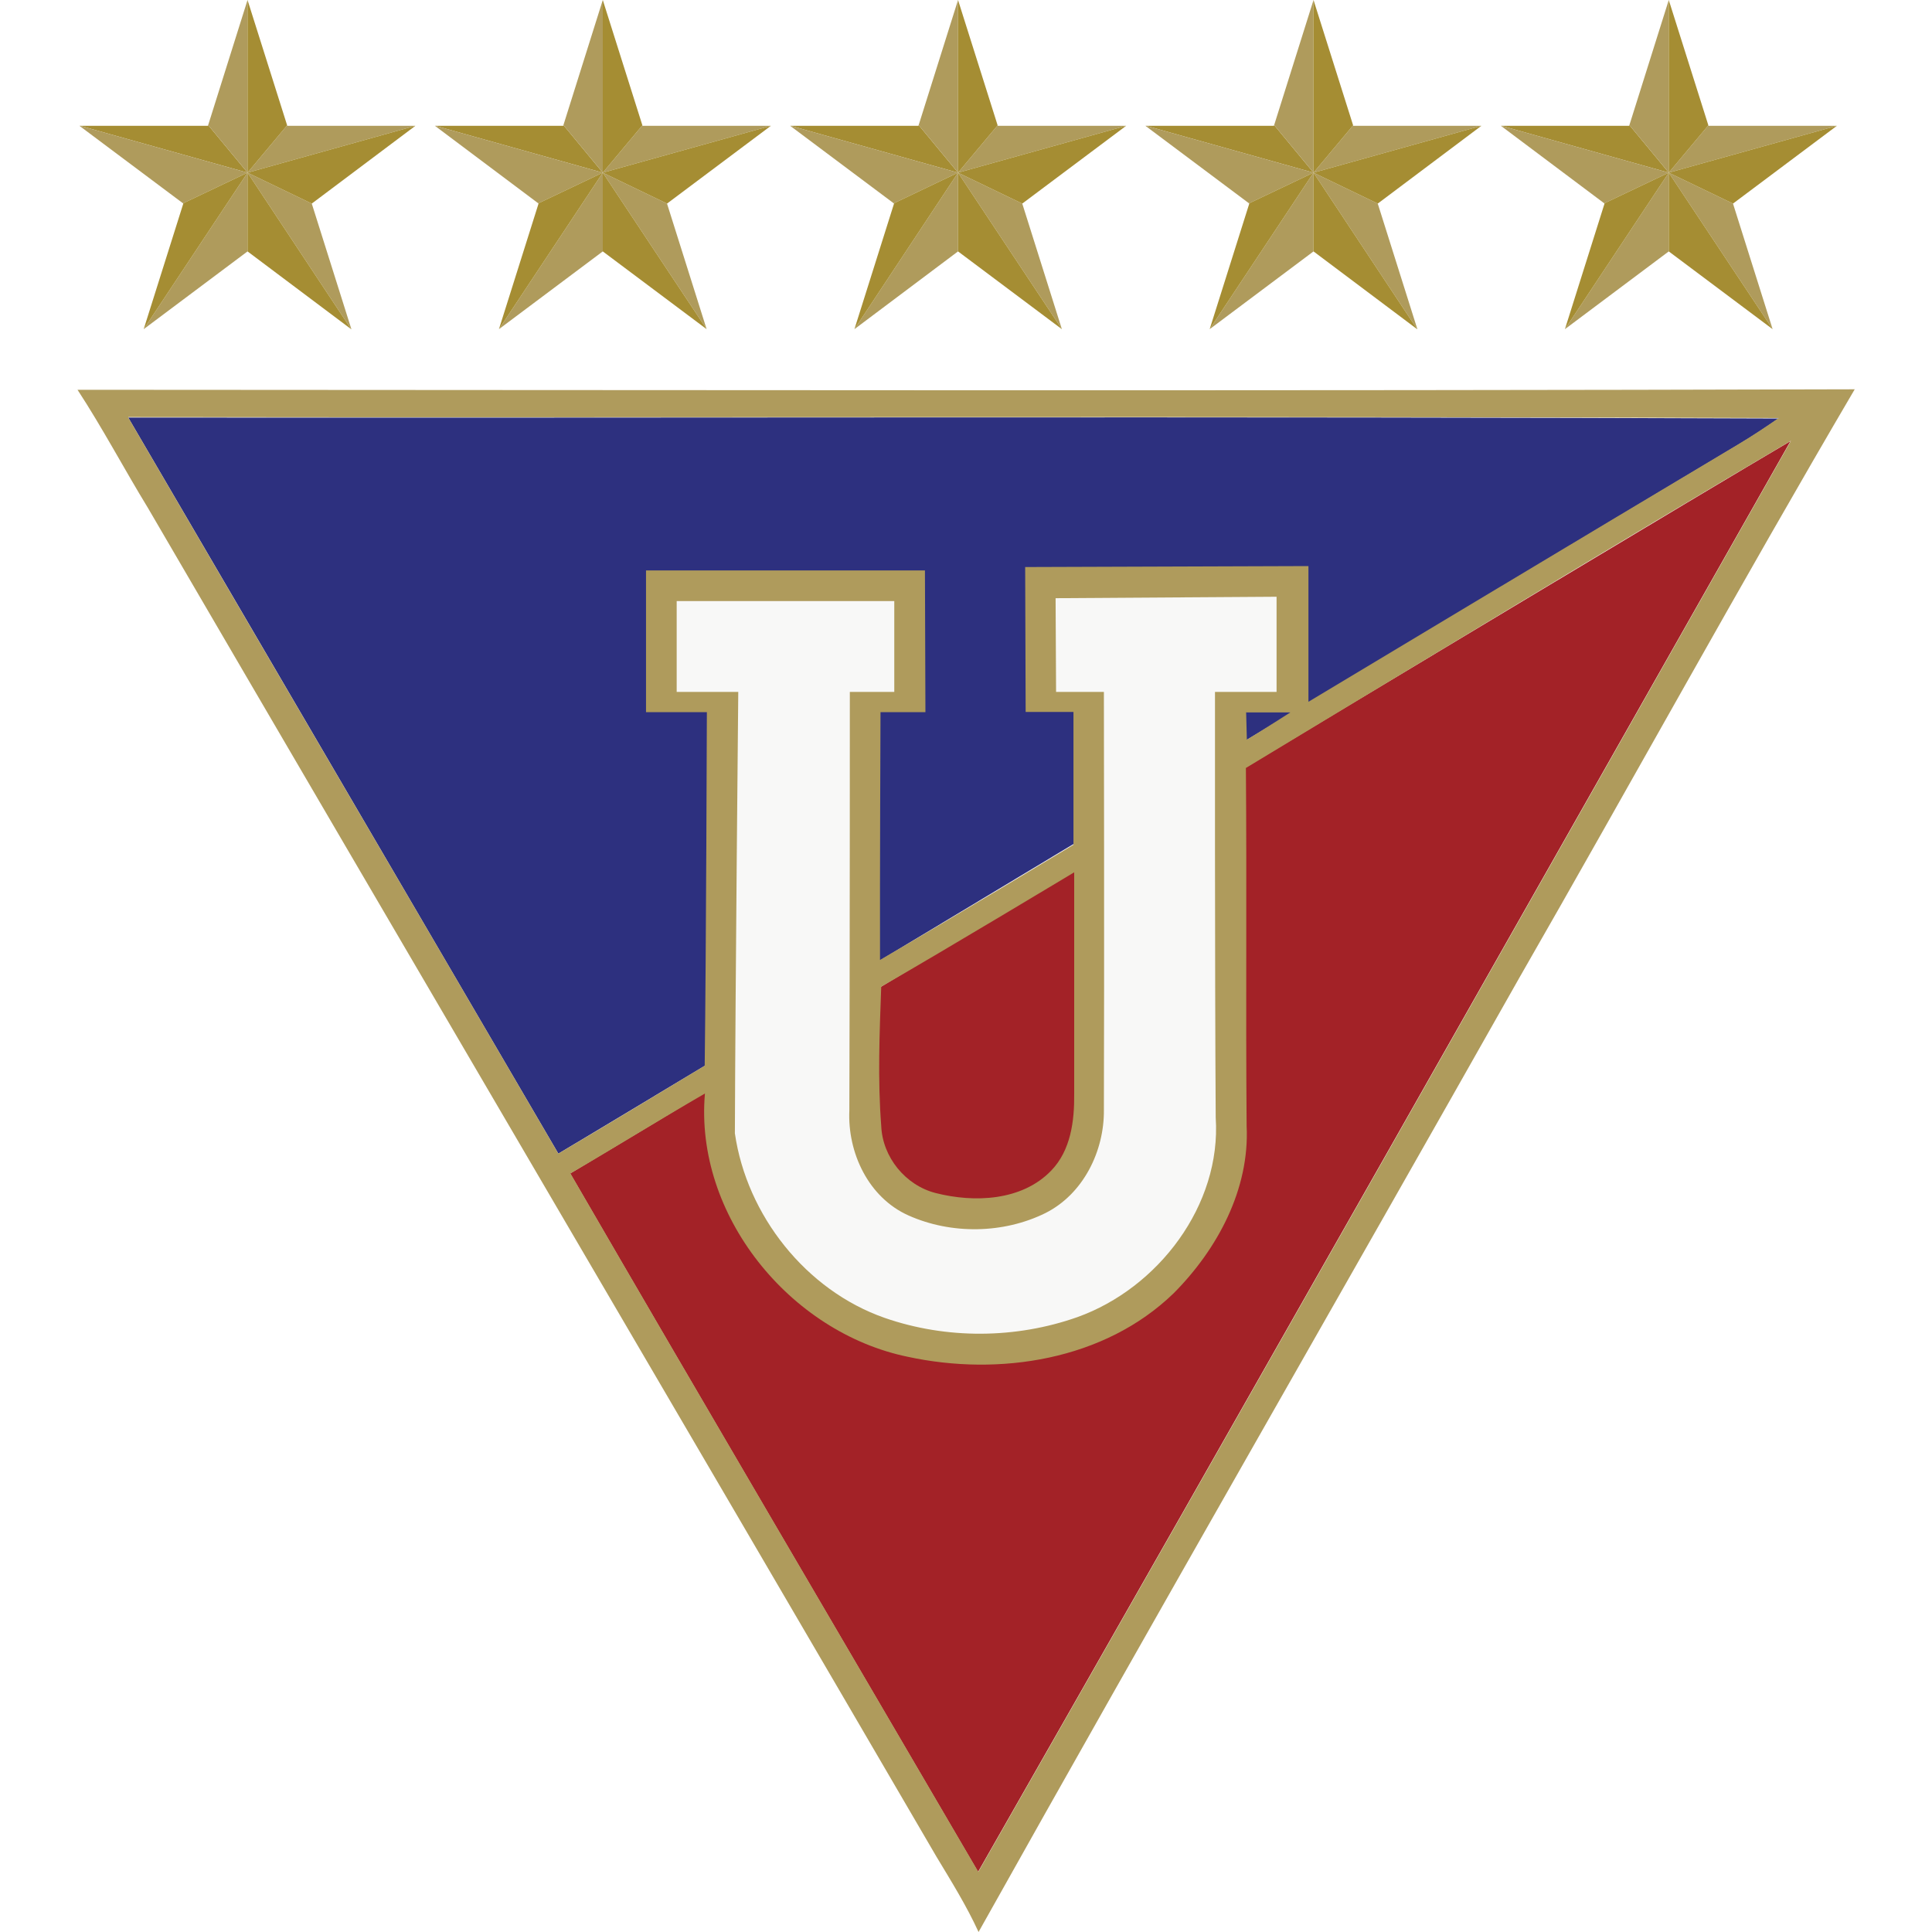
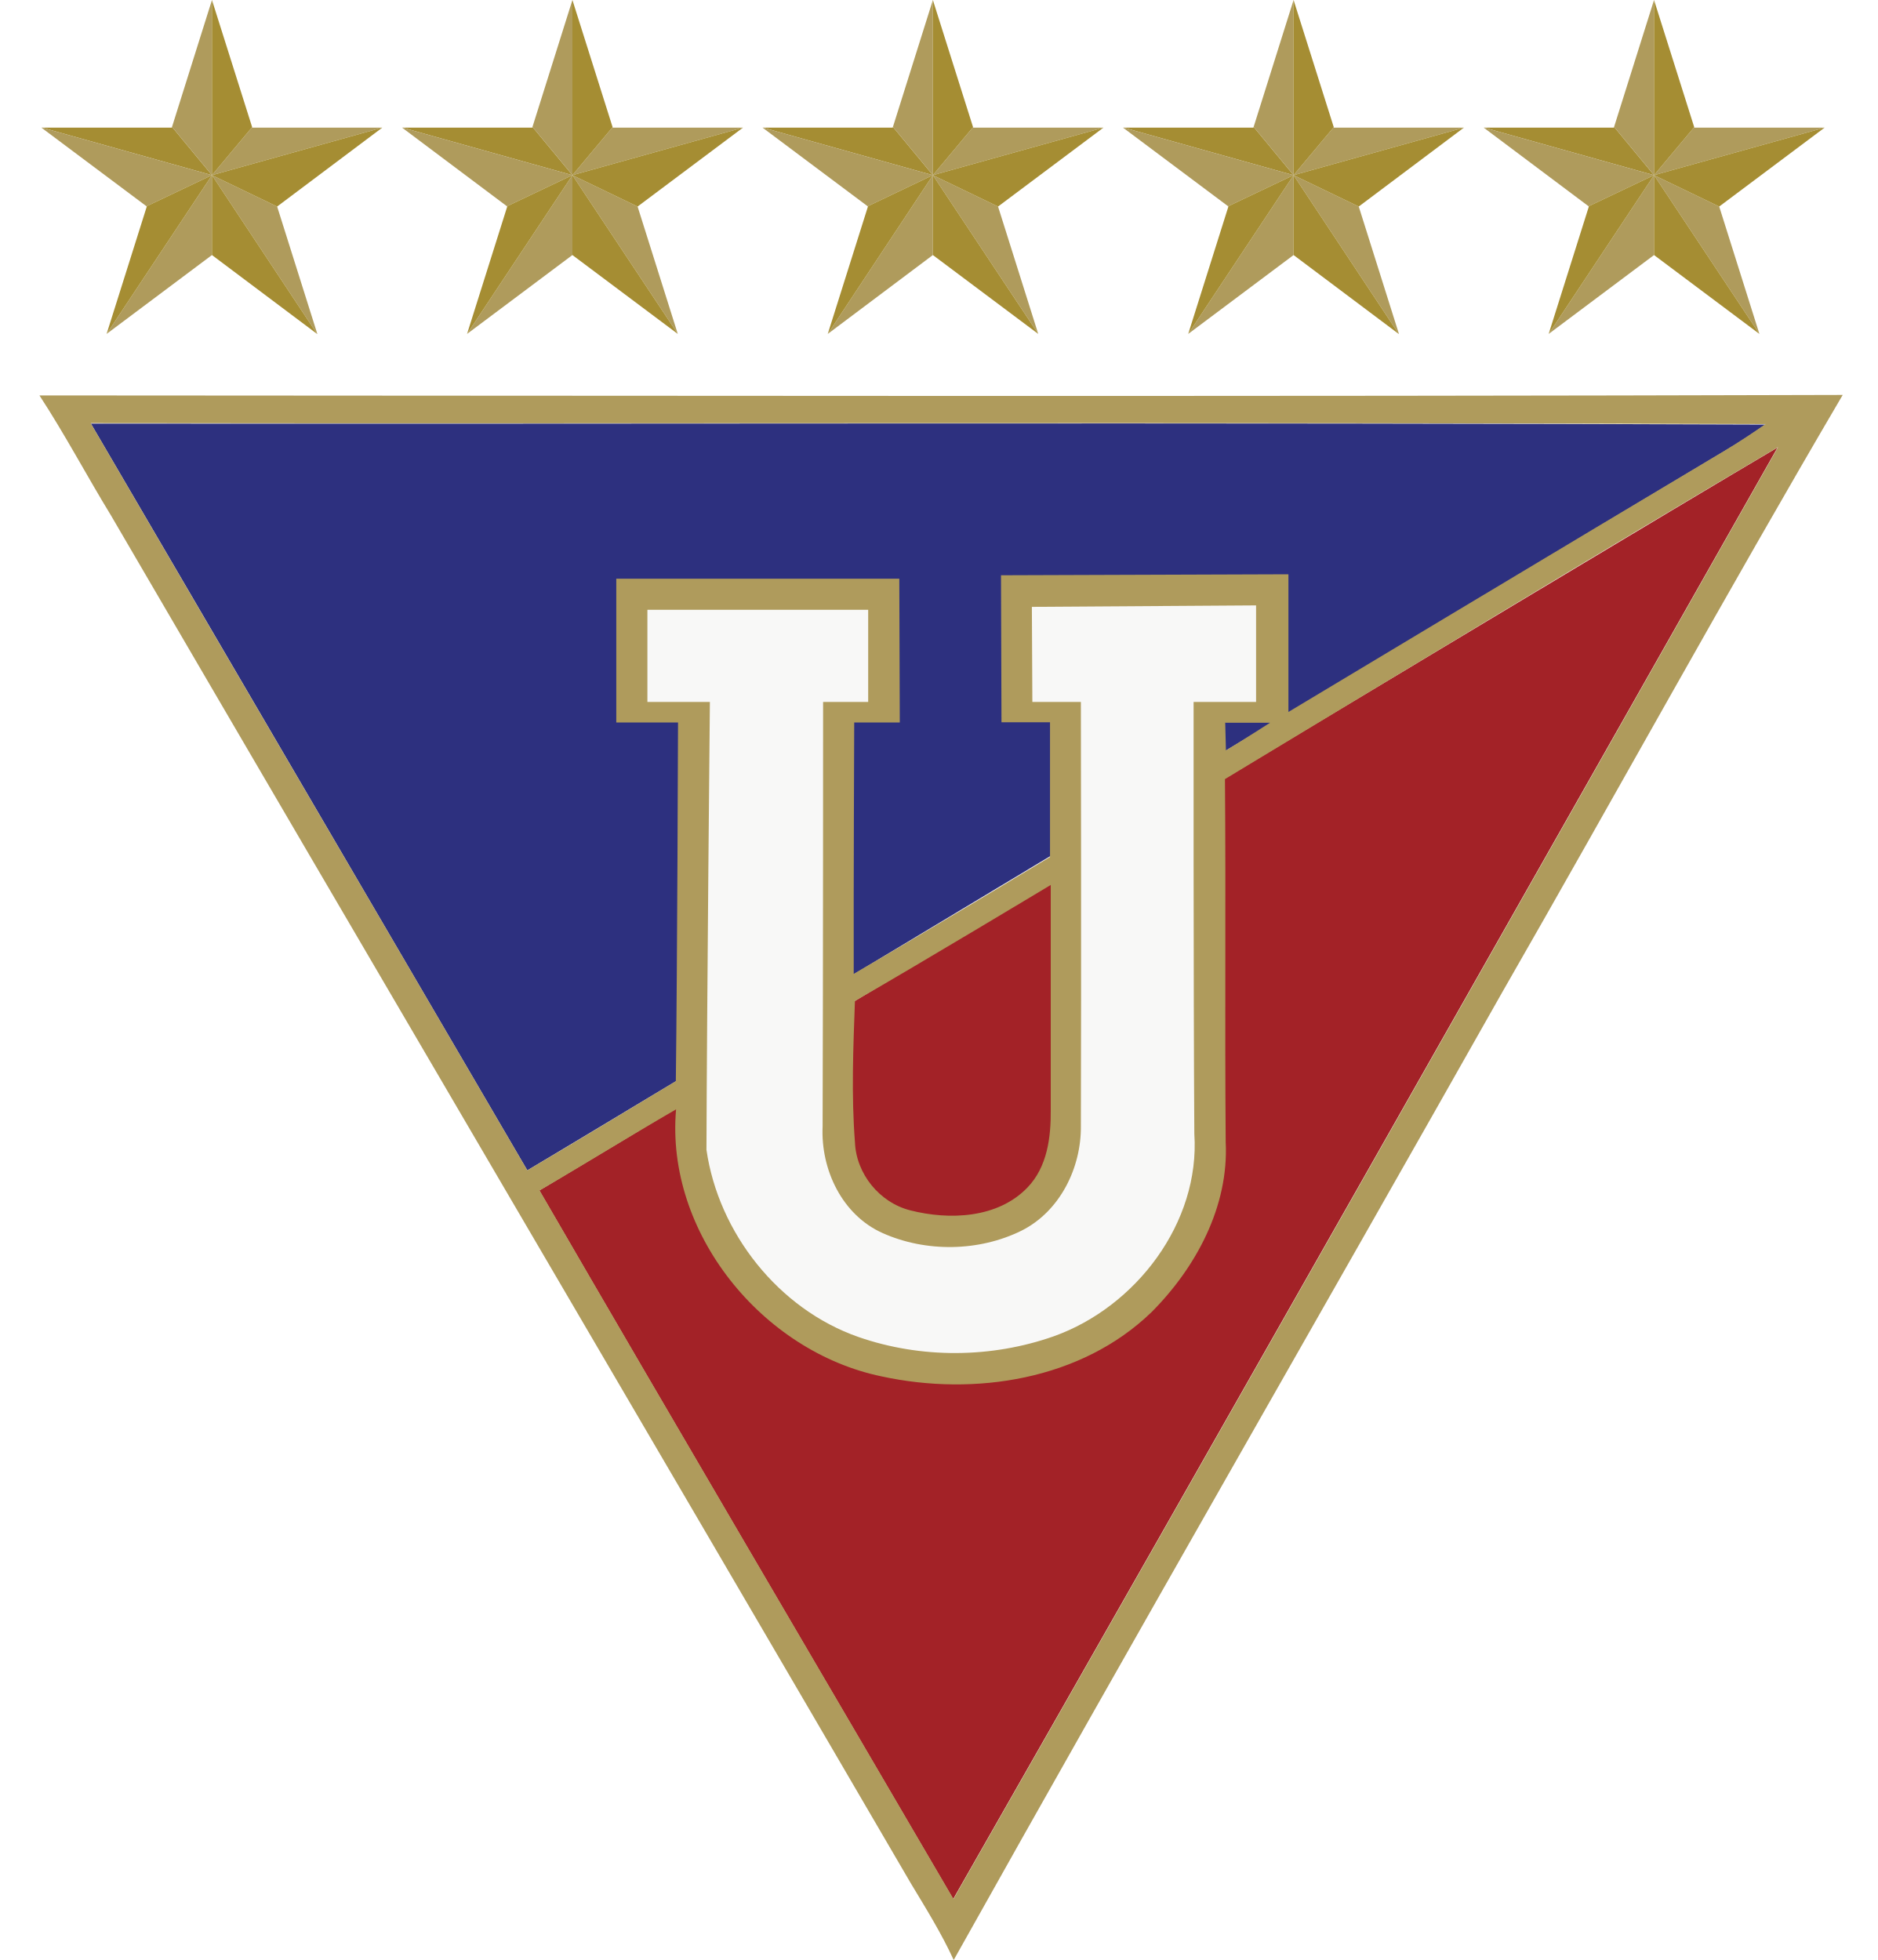
- <svg xmlns="http://www.w3.org/2000/svg" id="Capa_1" data-name="Capa 1" viewBox="0 0 80 80">
+ <svg xmlns="http://www.w3.org/2000/svg" width="76.64" height="80" viewBox="1.6 0 76.64 80">
  <defs>
    <style>
      .cls-1 {
        fill: #f8f8f7;
      }

      .cls-1, .cls-2, .cls-3, .cls-4, .cls-5 {
        stroke-width: 0px;
      }

      .cls-2 {
        fill: #a32227;
      }

      .cls-3 {
        fill: #af9b5c;
      }

      .cls-4 {
        fill: #a58d33;
      }

      .cls-5 {
        fill: #2d307f;
      }
    </style>
  </defs>
  <polygon class="cls-4" points="8.61 5.21 3.32 5.21 10.25 7.15 8.62 5.18 8.61 5.21" />
  <polygon class="cls-3" points="10.25 0 8.62 5.18 10.25 7.15 10.25 0" />
  <polygon class="cls-3" points="17.2 5.21 11.89 5.21 11.89 5.19 10.25 7.15 17.2 5.21" />
  <polygon class="cls-3" points="3.29 5.21 7.58 8.42 10.25 7.15 3.32 5.21 3.29 5.21" />
  <polygon class="cls-4" points="10.25 0 10.25 7.15 11.89 5.19 10.25 0" />
  <polygon class="cls-3" points="5.95 13.63 5.95 13.63 10.25 10.41 10.25 7.15 5.95 13.63" />
  <polygon class="cls-3" points="14.54 13.63 14.55 13.63 12.91 8.43 10.25 7.15 14.54 13.63" />
  <polygon class="cls-4" points="17.2 5.21 17.2 5.21 10.25 7.15 12.91 8.43 12.91 8.43 17.2 5.21" />
  <polygon class="cls-4" points="7.58 8.42 7.59 8.43 5.95 13.63 10.25 7.15 7.58 8.42" />
  <polygon class="cls-4" points="10.25 10.41 14.54 13.63 10.25 7.15 10.25 10.41" />
  <polygon class="cls-4" points="23.33 5.18 23.32 5.21 18.03 5.21 24.96 7.15 23.33 5.18" />
  <polygon class="cls-3" points="24.96 0 23.33 5.18 24.96 7.15 24.96 0" />
  <polygon class="cls-3" points="31.92 5.21 26.6 5.21 26.6 5.19 24.96 7.15 31.92 5.21" />
  <polygon class="cls-3" points="18.03 5.21 18.01 5.21 22.29 8.42 24.96 7.15 18.03 5.21" />
  <polygon class="cls-4" points="24.96 0 24.96 7.15 26.6 5.19 24.96 0" />
  <polygon class="cls-3" points="20.66 13.63 20.66 13.63 24.96 10.41 24.96 7.15 20.66 13.63" />
  <polygon class="cls-3" points="29.26 13.63 29.26 13.63 27.62 8.43 24.96 7.15 29.26 13.63" />
  <polygon class="cls-4" points="31.92 5.21 31.92 5.21 24.96 7.15 27.62 8.43 27.62 8.43 31.92 5.21" />
  <polygon class="cls-4" points="22.29 8.42 22.3 8.43 20.66 13.63 24.96 7.15 22.29 8.42" />
  <polygon class="cls-4" points="24.96 10.41 29.26 13.63 24.96 7.15 24.96 10.41" />
  <polygon class="cls-4" points="38.04 5.18 38.03 5.21 32.74 5.21 39.67 7.15 38.04 5.18" />
  <polygon class="cls-3" points="39.67 0 38.04 5.18 39.67 7.15 39.67 0" />
  <polygon class="cls-3" points="46.63 5.21 41.32 5.21 41.31 5.19 39.67 7.15 46.63 5.21" />
  <polygon class="cls-3" points="32.74 5.21 32.72 5.21 37.01 8.42 39.67 7.15 32.74 5.21" />
  <polygon class="cls-4" points="39.67 0 39.67 7.15 41.31 5.19 39.67 0" />
  <polygon class="cls-3" points="35.38 13.63 35.38 13.63 39.67 10.41 39.67 7.15 35.38 13.63" />
  <polygon class="cls-3" points="43.97 13.63 43.97 13.63 42.33 8.43 39.67 7.15 43.97 13.63" />
  <polygon class="cls-4" points="46.63 5.21 46.63 5.21 39.67 7.15 42.33 8.43 42.33 8.43 46.63 5.21" />
  <polygon class="cls-4" points="37.01 8.42 37.02 8.43 35.38 13.63 39.67 7.15 37.01 8.42" />
  <polygon class="cls-4" points="39.67 10.41 43.97 13.63 39.67 7.15 39.67 10.41" />
  <polygon class="cls-4" points="52.76 5.18 52.75 5.21 47.46 5.21 54.39 7.15 52.76 5.18" />
  <polygon class="cls-3" points="54.39 0 52.76 5.18 54.39 7.15 54.39 0" />
  <polygon class="cls-3" points="61.34 5.21 56.03 5.21 56.03 5.19 54.39 7.15 61.34 5.21" />
  <polygon class="cls-3" points="47.46 5.21 47.43 5.21 51.72 8.42 54.39 7.15 47.46 5.21" />
  <polygon class="cls-4" points="54.39 0 54.39 7.15 56.03 5.19 54.39 0" />
  <polygon class="cls-3" points="50.09 13.63 50.09 13.63 54.39 10.41 54.39 7.15 50.09 13.63" />
  <polygon class="cls-3" points="58.68 13.63 58.69 13.63 57.05 8.43 54.39 7.15 58.68 13.63" />
  <polygon class="cls-4" points="61.34 5.21 61.34 5.21 54.39 7.15 57.05 8.43 57.05 8.43 61.34 5.21" />
  <polygon class="cls-4" points="51.72 8.42 51.73 8.43 50.09 13.63 54.39 7.15 51.72 8.42" />
  <polygon class="cls-4" points="54.39 10.41 58.68 13.63 54.39 7.15 54.39 10.41" />
  <polygon class="cls-4" points="67.47 5.18 67.46 5.21 62.17 5.21 69.1 7.15 67.47 5.18" />
  <polygon class="cls-3" points="69.1 0 67.47 5.18 69.1 7.15 69.1 0" />
  <polygon class="cls-3" points="76.06 5.21 70.74 5.21 70.74 5.19 69.1 7.15 76.06 5.21" />
  <polygon class="cls-3" points="62.17 5.21 62.15 5.21 66.43 8.42 69.1 7.15 62.17 5.21" />
  <polygon class="cls-4" points="69.1 0 69.1 7.15 70.74 5.19 69.1 0" />
  <polygon class="cls-3" points="64.8 13.63 64.8 13.63 69.1 10.41 69.1 7.15 64.8 13.63" />
  <polygon class="cls-3" points="73.4 13.63 73.4 13.63 71.76 8.43 69.1 7.15 73.4 13.63" />
  <polygon class="cls-4" points="76.06 5.21 76.06 5.21 69.1 7.15 71.76 8.43 71.76 8.43 76.06 5.21" />
  <polygon class="cls-4" points="66.43 8.42 66.44 8.43 64.8 13.63 69.1 7.15 66.43 8.42" />
  <polygon class="cls-4" points="69.1 10.41 73.4 13.63 69.1 7.15 69.1 10.41" />
  <g>
    <path class="cls-5" d="M5.31,17.29c22.78.02,45.56-.05,68.33.04-.54.38-1.09.74-1.66,1.08-5.94,3.54-46.83,28.16-48.86,29.36-5.93-10.16-11.88-20.32-17.81-30.48" />
    <path class="cls-2" d="M74.15,18.25c-11.2,19.76-22.39,39.53-33.65,59.26-5.63-9.64-11.29-19.26-16.89-28.92,1.86-1.09,42.99-25.88,50.54-30.33" />
    <path class="cls-3" d="M3.21,16.14c24.53.01,49.06.05,73.59-.02-4.74,8.07-9.24,16.27-13.9,24.39-7.44,13.17-14.99,26.29-22.38,39.49-.5-1.09-1.13-2.1-1.75-3.13C27.91,58.25,16.99,39.66,6.13,21.04c-.99-1.62-1.88-3.31-2.92-4.9M5.31,17.29c5.93,10.17,11.88,20.32,17.81,30.48,2.03-1.2,4.04-2.42,6.06-3.64.06-4.73.09-14.64.09-14.64h-2.52v-5.87h11.55l.02,5.87h-1.86s-.03,6.94-.02,10.26c2.69-1.56,8.01-4.77,8.01-4.77v-5.5h-1.98l-.02-6,11.73-.04v5.62s11.87-7.13,17.81-10.67c.57-.34,1.12-.71,1.66-1.08-22.78-.08-45.56-.01-68.33-.04M51.59,31.8c.04,4.94-.01,9.88.03,14.82.13,2.62-1.21,5.11-3.02,6.93-2.87,2.78-7.23,3.45-11.02,2.63-4.88-1.01-8.83-5.87-8.39-10.9-1.87,1.08-3.7,2.22-5.57,3.31,5.6,9.66,11.26,19.28,16.89,28.92,11.26-19.73,22.45-39.49,33.65-59.26-7.56,4.46-15.06,9.01-22.57,13.55M51.6,29.49s.02.76.03,1.14c.61-.37,1.8-1.13,1.8-1.13h-1.82ZM36.49,40.84c-.07,1.93-.15,3.86,0,5.78.05,1.29,1,2.46,2.25,2.78,1.6.41,3.58.33,4.79-.93.81-.84.96-2.05.95-3.16,0-3.06,0-9.19,0-9.19,0,0-5.3,3.19-7.98,4.73" />
    <path class="cls-1" d="M28.03,24.89h9s0,3.76,0,3.76h-1.84s0,11.51-.02,17.33c-.08,1.75.79,3.61,2.45,4.35,1.77.79,3.93.76,5.67-.1,1.57-.79,2.44-2.57,2.42-4.28.02-5.67,0-17.3,0-17.3h-1.98l-.02-3.88,9.15-.06v3.94s-2.55,0-2.55,0c0,0-.01,11.61.03,17.63.24,3.62-2.38,7.06-5.73,8.26-2.55.9-5.42.92-7.98.03-3.26-1.14-5.71-4.25-6.2-7.64.02-6.09.14-18.28.14-18.28h-2.55v-3.76Z" />
  </g>
</svg>
